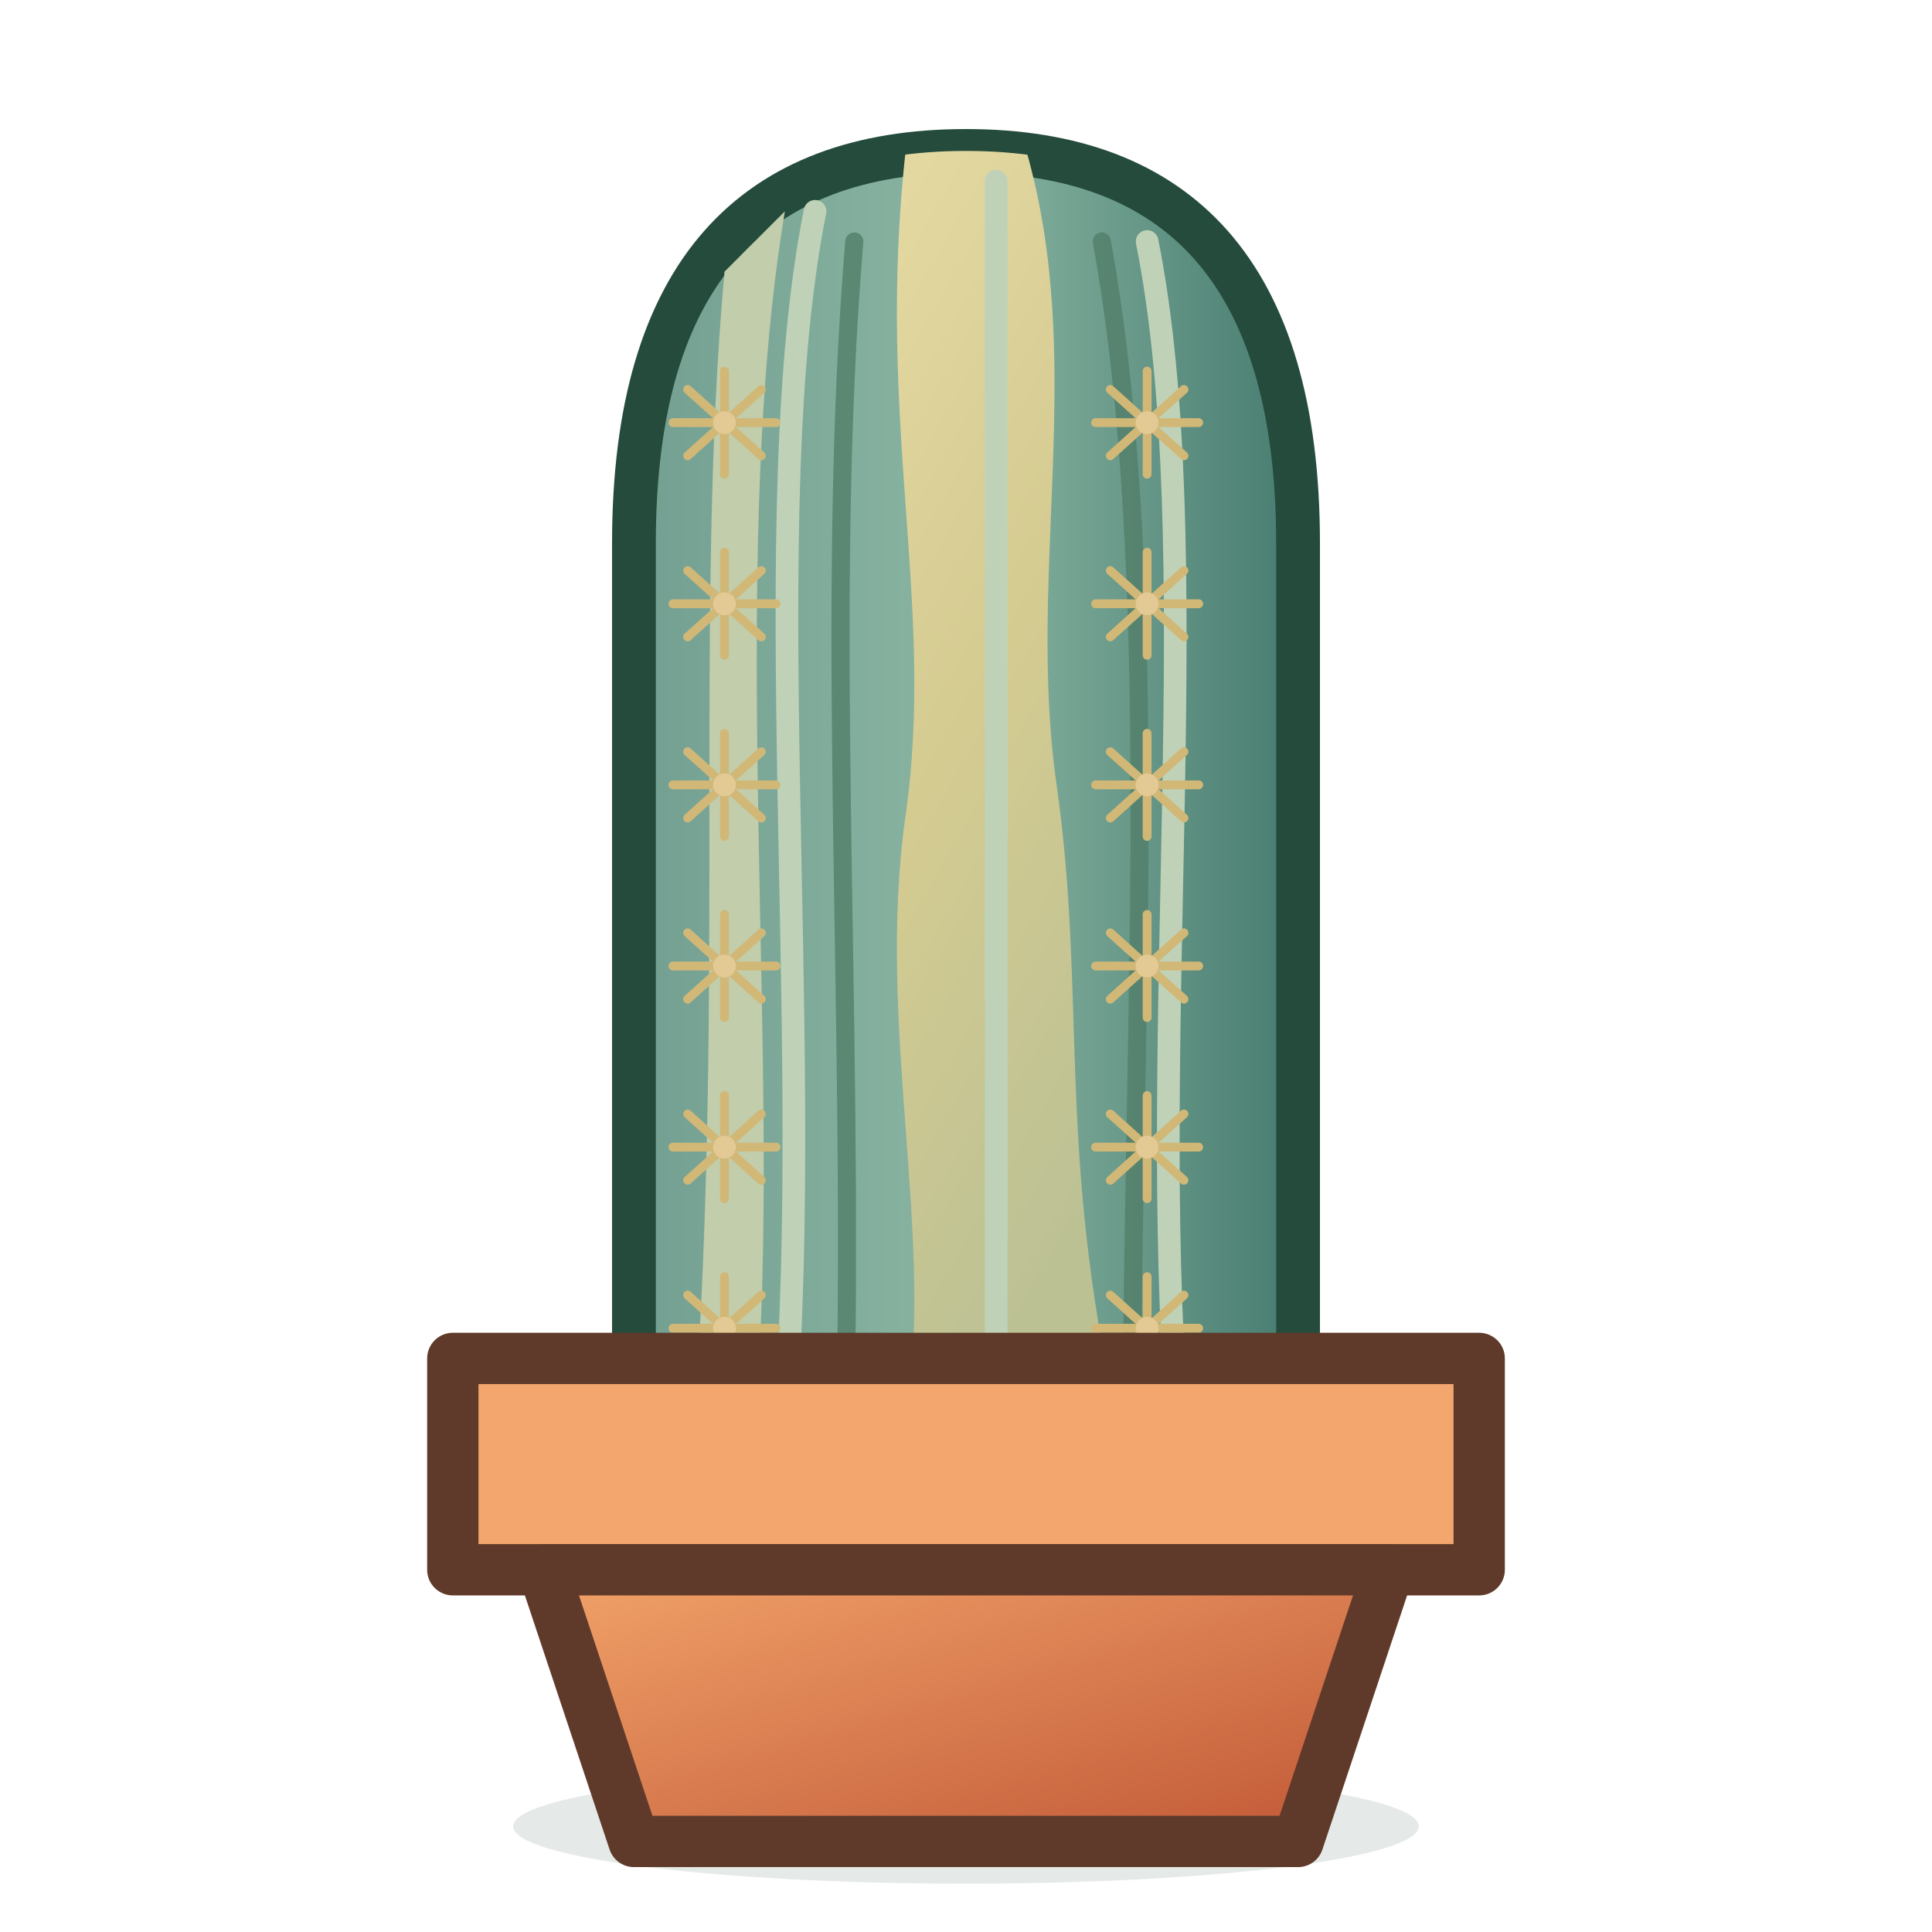
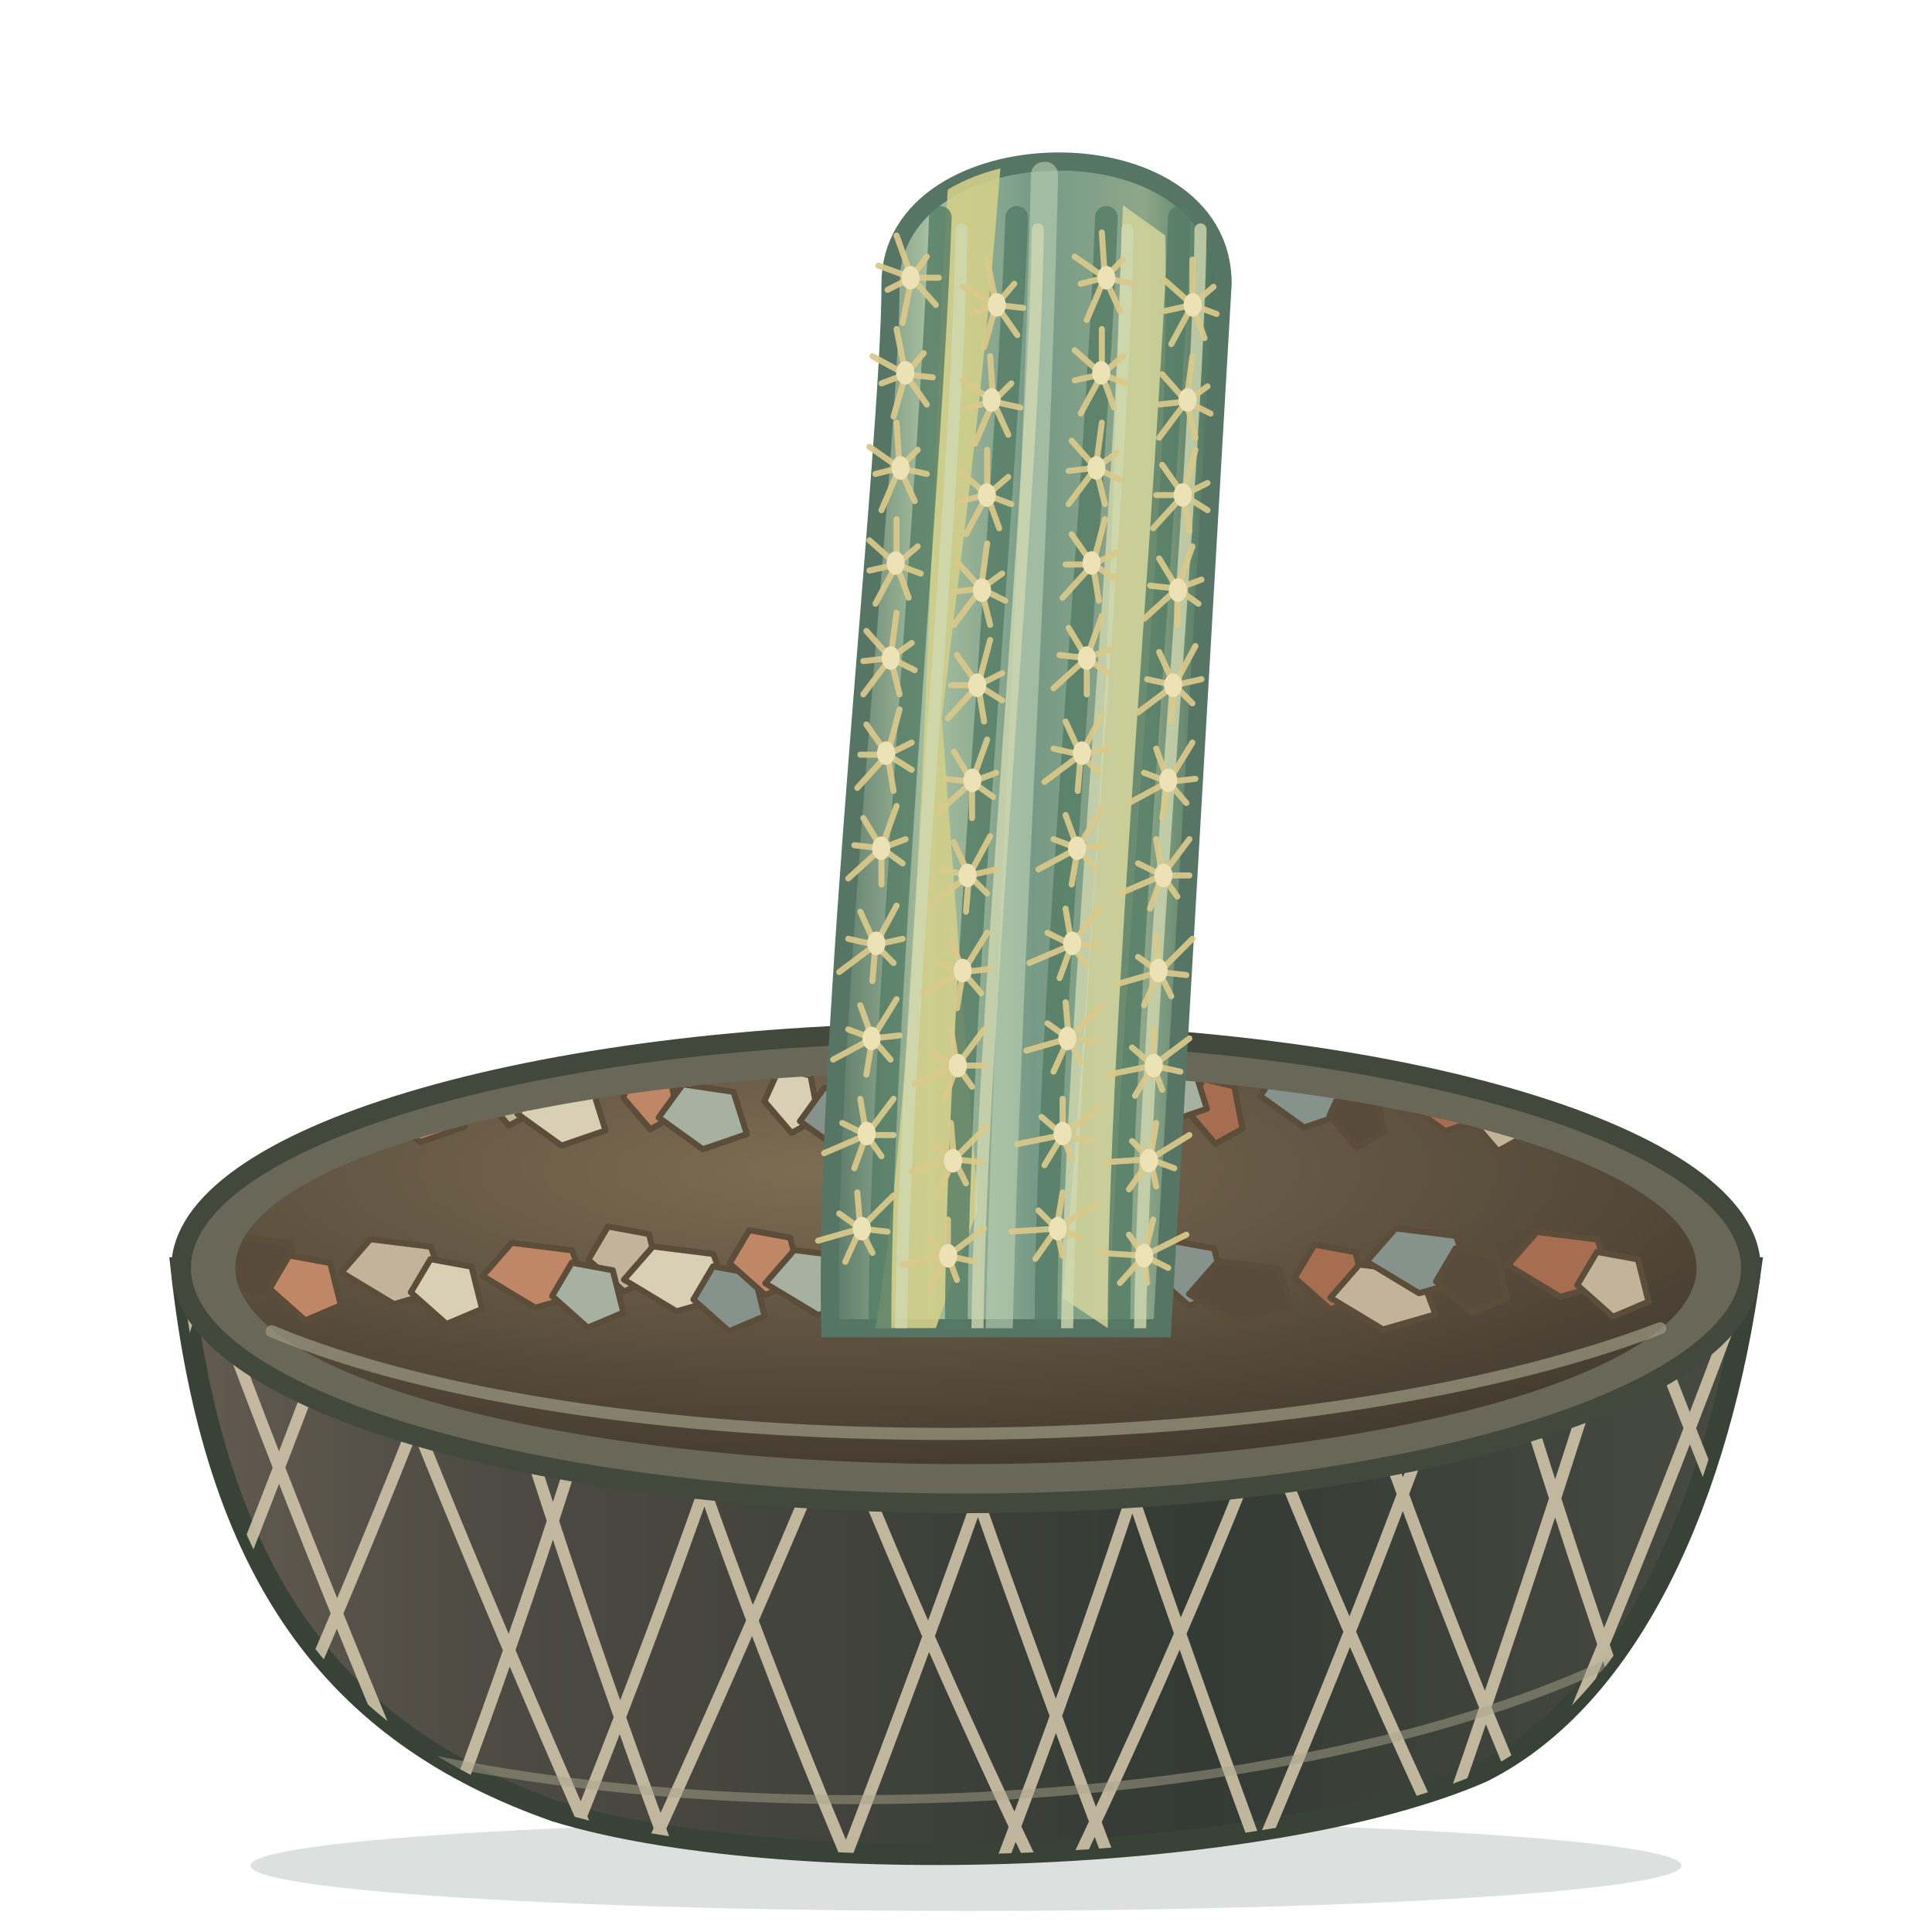
<svg xmlns="http://www.w3.org/2000/svg" viewBox="0 0 64 64" role="img" aria-labelledby="pilosocereus-pachycladus-variegated-title pilosocereus-pachycladus-variegated-description" data-plant-slug="pilosocereus-pachycladus-variegated" focusable="false">
  <defs>
-     <linearGradient id="pilo-pot" x1="0" x2="0.9" y1="0" y2="1">
-       <stop offset="0" stop-color="#f2a36a" />
-       <stop offset="1" stop-color="#c25a38" />
+     <linearGradient id="p19nov-blue-pot" x1="0" y1="0" x2="1" y2="0">
+       <stop stop-color="#645b50" />
+       <stop offset="0.2" stop-color="#4d4b43" />
+       <stop offset="0.65" stop-color="#343a34" />
+       <stop offset="1" stop-color="#494b42" />
    </linearGradient>
-     <linearGradient id="bluetorch-body" x1="0" y1="0" x2="1" y2="0">
-       <stop offset="0" stop-color="#739f92" />
-       <stop offset="0.5" stop-color="#8ab5a2" />
-       <stop offset="1" stop-color="#467c70" />
+     <radialGradient id="p19nov-blue-soil" cx="40%" cy="25%" r="80%">
+       <stop stop-color="#7d6d53" />
+       <stop offset="1" stop-color="#42392e" />
+     </radialGradient>
+     <linearGradient id="p19nov-blue-blue" x1="0" y1="0" x2="1" y2="0">
+       <stop stop-color="#597867" />
+       <stop offset="0.25" stop-color="#a7bfa0" />
+       <stop offset="0.52" stop-color="#779a86" />
+       <stop offset="0.8" stop-color="#8da78a" />
+       <stop offset="1" stop-color="#486f5a" />
    </linearGradient>
-     <clipPath id="bluetorch-clip" clipPathUnits="userSpaceOnUse">
-       <path d="M21 47V18c0-9 4-13 11-13s11 4 11 13v29Z" fill="none" stroke="none" stroke-width="1" stroke-linecap="round" stroke-linejoin="round" />
+     <linearGradient id="p19nov-blue-torch" x1="0" y1="0" x2="1" y2="0">
+       <stop stop-color="#385b3b" />
+       <stop offset="0.3" stop-color="#8da05f" />
+       <stop offset="0.6" stop-color="#4e754a" />
+       <stop offset="1" stop-color="#274d36" />
+     </linearGradient>
+     <clipPath id="p19nov-blue-pot-clip">
+       <path d="M6 42C7.1 52.1 11 57.4 18.4 60 25.9 62.3 42 61.8 49.1 58.7 54.1 56.2 57 49.4 58 42Z" />
    </clipPath>
-     <linearGradient id="bluetorch-cream" x1="0" y1="0" x2="0.3" y2="1">
-       <stop offset="0" stop-color="#e5d9a2" />
-       <stop offset="0.5" stop-color="#d4cb91" />
-       <stop offset="1" stop-color="#bcc194" />
-     </linearGradient>
-     <g id="pilosocereus-pachycladus-variegated-detail-1">
-       <path d="M-2.8 0H2.8M-2-1.8 2 1.8M-2 1.8 2-1.8M0-2.8V2.8" fill="none" stroke="#d2b877" stroke-width="0.48" stroke-linecap="round" stroke-linejoin="round" />
-       <ellipse cx="0" cy="0" rx="0.62" ry="0.62" fill="#e3c994" stroke="none" stroke-width="1" />
-     </g>
+     <clipPath id="p19nov-blue-soil-clip">
+       <ellipse cx="32" cy="42" rx="24.2" ry="6.5" />
+     </clipPath>
  </defs>
-   <ellipse cx="32" cy="60.5" rx="15" ry="1.9" fill="#244b3b" stroke="none" stroke-width="0" opacity="0.12" />
-   <ellipse cx="32" cy="45.5" rx="15" ry="2.1" fill="#745c45" stroke="none" stroke-width="1" />
-   <path d="M21 47V18c0-9 4-13 11-13s11 4 11 13v29Z" fill="url(#bluetorch-body)" stroke="#244b3b" stroke-width="1.45" stroke-linecap="round" stroke-linejoin="round" />
-   <g clip-path="url(#bluetorch-clip)">
-     <path d="M30 5c-1 9 1 15 0 22s1 14 0 20h7c-2-9-1-14-2-21s1-14-1-21Z" fill="url(#bluetorch-cream)" stroke="none" stroke-width="1" stroke-linecap="round" stroke-linejoin="round" />
-     <path d="M24 9c-1 11 0 24-1 38h2c1-11-1-28 1-40Z" fill="#c1cdab" stroke="none" stroke-width="1" stroke-linecap="round" stroke-linejoin="round" />
-     <path d="M27 7c-2 10 0 27-1 40m7-41v41M38 8c2 10 0 26 1 39" fill="none" stroke="#bfd2b8" stroke-width="0.75" stroke-linecap="round" stroke-linejoin="round" />
-     <path d="M28.3 8c-1 12 0 25-0.3 39m8.5-39c2 11 1 26 1 39" fill="none" stroke="#517e69" stroke-width="0.6" stroke-linecap="round" stroke-linejoin="round" stroke-opacity="0.8" />
-     <use href="#pilosocereus-pachycladus-variegated-detail-1" transform="translate(24 14) scale(0.61)" />
-     <use href="#pilosocereus-pachycladus-variegated-detail-1" transform="translate(38 14) scale(0.61)" />
-     <use href="#pilosocereus-pachycladus-variegated-detail-1" transform="translate(24 20) scale(0.61)" />
-     <use href="#pilosocereus-pachycladus-variegated-detail-1" transform="translate(38 20) scale(0.61)" />
-     <use href="#pilosocereus-pachycladus-variegated-detail-1" transform="translate(24 26) scale(0.61)" />
-     <use href="#pilosocereus-pachycladus-variegated-detail-1" transform="translate(38 26) scale(0.61)" />
-     <use href="#pilosocereus-pachycladus-variegated-detail-1" transform="translate(24 32) scale(0.61)" />
-     <use href="#pilosocereus-pachycladus-variegated-detail-1" transform="translate(38 32) scale(0.61)" />
-     <use href="#pilosocereus-pachycladus-variegated-detail-1" transform="translate(24 38) scale(0.61)" />
-     <use href="#pilosocereus-pachycladus-variegated-detail-1" transform="translate(38 38) scale(0.61)" />
-     <use href="#pilosocereus-pachycladus-variegated-detail-1" transform="translate(24 44) scale(0.61)" />
-     <use href="#pilosocereus-pachycladus-variegated-detail-1" transform="translate(38 44) scale(0.61)" />
+   <ellipse cx="32" cy="61.8" rx="23.7" ry="1.5" fill="#21372b" opacity="0.16" />
+   <path d="M6 42C7.1 52.1 11 57.4 18.4 60 25.9 62.3 42 61.8 49.1 58.7 54.1 56.2 57 49.4 58 42Z" fill="url(#p19nov-blue-pot)" stroke="#394237" stroke-width="0.7" />
+   <g clip-path="url(#p19nov-blue-pot-clip)">
+     <path d="M-7.4 42Q-10.54 52.5 -14.87 64 M-2.34 42Q-6.23 52.98 -11.61 64 M1.62 42Q-2.06 52.76 -7.15 64 M6.74 42Q3.68 52.16 -0.56 64 M11.73 42Q8.06 52.06 2.99 64 M15.7 42Q11.81 52.61 6.43 64 M20.89 42Q17.74 53 13.4 64 M25.8 42Q22.39 52.66 17.69 64 M29.79 42Q25.8 52.09 20.29 64 M35.03 42Q31.68 52.12 27.05 64 M39.87 42Q36.69 52.71 32.29 64 M43.88 42Q39.95 52.99 34.53 64 M49.17 42Q45.56 52.55 40.57 64 M53.93 42Q50.86 52.04 46.62 64 M57.98 42Q54.24 52.2 49.08 64 M63.31 42Q59.46 52.8 54.14 64 M67.99 42Q64.88 52.96 60.59 64 M-7.4 42Q-3.48 52.5 1.93 64 M-2.34 42Q1.29 52.98 6.32 64 M1.62 42Q4.69 52.76 8.93 64 M6.74 42Q10.46 52.16 15.59 64 M11.73 42Q15.6 52.06 20.94 64 M15.7 42Q18.83 52.61 23.14 64 M20.89 42Q24.34 53 29.11 64 M25.8 42Q29.78 52.66 35.29 64 M29.79 42Q33.1 52.09 37.67 64 M35.03 42Q38.25 52.12 42.68 64 M39.87 42Q43.82 52.71 49.27 64 M43.88 42Q47.45 52.99 52.38 64 M49.17 42Q52.25 52.55 56.51 64 M53.93 42Q57.71 52.04 62.92 64 M57.98 42Q61.8 52.2 67.07 64 M63.31 42Q66.41 52.8 70.68 64 M67.99 42Q71.51 52.96 76.38 64" fill="none" stroke="#d3c8ac" stroke-width="0.39" stroke-linecap="round" opacity="0.87" />
+     <path d="M11 57.5C24 61.1 43 60 53.5 55" fill="none" stroke="#aaa58d" stroke-width="0.3" stroke-linecap="round" opacity="0.48" />
  </g>
-   <path d="M15 45h34v7H15z" fill="#f3a66d" stroke="#5f3a2a" stroke-linejoin="round" stroke-width="1.7" />
-   <path d="m18 52 3 9h22l3-9Z" fill="url(#pilo-pot)" stroke="#5f3a2a" stroke-linejoin="round" stroke-width="1.7" />
+   <ellipse cx="32" cy="42" rx="26" ry="7.8" fill="#686758" stroke="#42483c" stroke-width="0.65" />
+   <ellipse cx="32" cy="42" rx="24.2" ry="6.5" fill="url(#p19nov-blue-soil)" />
+   <g clip-path="url(#p19nov-blue-soil-clip)" stroke="#5c4d3a" stroke-width="0.2" stroke-linejoin="round">
+     <path d="M6.6 36L7.1 34.9L8.13 35.15L8.4 36.55L7.5 37.05Z M49.95 41.91L50.91 40.81L52.91 41.06L53.43 42.46L51.69 42.96Z M46.42 36.42L47.22 35.32L48.9 35.57L49.34 36.97L47.88 37.47Z M42.89 42.33L43.54 41.23L44.9 41.48L45.25 42.88L44.07 43.38Z M39.36 36.84L39.85 35.74L40.89 35.99L41.16 37.39L40.26 37.89Z M34.71 42.75L35.67 41.65L37.67 41.9L38.19 43.3L36.45 43.8Z M31.18 37.26L31.98 36.16L33.66 36.41L34.1 37.81L32.64 38.31Z" fill="#a66d51" />
+     <path d="M19.49 41.73L20.14 40.63L21.5 40.88L21.85 42.28L20.67 42.78Z M15.96 36.24L16.45 35.14L17.49 35.39L17.76 36.79L16.86 37.29Z M11.31 42.15L12.27 41.05L14.27 41.3L14.79 42.7L13.05 43.2Z M7.78 36.66L8.58 35.56L10.26 35.81L10.7 37.21L9.24 37.71Z M52.25 42.57L52.9 41.47L54.26 41.72L54.61 43.12L53.43 43.62Z M48.72 37.08L49.22 35.98L50.25 36.23L50.52 37.63L49.62 38.13Z M44.07 42.99L45.03 41.89L47.03 42.14L47.55 43.54L45.81 44.04Z" fill="#c2b49a" />
+     <path d="M32.38 36.06L33.18 34.96L34.86 35.21L35.3 36.61L33.84 37.11Z M28.85 41.97L29.5 40.87L30.86 41.12L31.21 42.52L30.03 43.02Z M25.32 36.48L25.82 35.38L26.85 35.63L27.12 37.03L26.22 37.53Z M20.67 42.39L21.63 41.29L23.63 41.54L24.15 42.94L22.41 43.44Z M17.14 36.9L17.94 35.8L19.62 36.05L20.06 37.45L18.6 37.95Z M13.61 42.81L14.26 41.71L15.62 41.96L15.97 43.36L14.79 43.86Z M10.08 37.32L10.58 36.22L11.61 36.47L11.88 37.87L10.98 38.37Z" fill="#d8cfb5" />
+     <path d="M45.27 41.79L46.23 40.69L48.23 40.94L48.75 42.34L47.01 42.84Z M41.74 36.3L42.54 35.2L44.22 35.45L44.66 36.85L43.2 37.35Z M38.21 42.21L38.86 41.11L40.22 41.36L40.57 42.76L39.39 43.26Z M34.68 36.72L35.17 35.62L36.21 35.87L36.48 37.27L35.58 37.77Z M30.03 42.63L30.99 41.53L32.99 41.78L33.51 43.18L31.77 43.68Z M26.5 37.14L27.3 36.04L28.98 36.29L29.42 37.69L27.96 38.19Z M22.97 43.05L23.62 41.95L24.98 42.2L25.33 43.6L24.15 44.1Z" fill="#85938c" />
+     <path d="M11.28 36.12L11.78 35.02L12.81 35.27L13.08 36.67L12.18 37.17Z M6.63 42.03L7.59 40.93L9.59 41.18L10.11 42.58L8.37 43.08Z M51.1 36.54L51.9 35.44L53.58 35.69L54.02 37.09L52.56 37.59Z M47.57 42.45L48.22 41.35L49.58 41.6L49.93 43L48.75 43.5Z M44.04 36.96L44.54 35.86L45.57 36.11L45.84 37.51L44.94 38.01Z M39.39 42.87L40.35 41.77L42.35 42.02L42.87 43.42L41.13 43.92Z" fill="#594b3b" />
+     <path d="M24.17 41.85L24.82 40.75L26.18 41L26.53 42.4L25.35 42.9Z M20.64 36.36L21.13 35.26L22.17 35.51L22.44 36.91L21.54 37.41Z M15.99 42.27L16.95 41.17L18.95 41.42L19.47 42.82L17.73 43.32Z M12.46 36.78L13.26 35.68L14.94 35.93L15.38 37.33L13.92 37.83Z M8.93 42.69L9.58 41.59L10.94 41.84L11.29 43.24L10.11 43.74Z M53.4 37.2L53.89 36.1L54.93 36.35L55.2 37.75L54.3 38.25Z" fill="#bf8765" />
+     <path d="M37.06 36.18L37.86 35.08L39.54 35.33L39.98 36.73L38.52 37.23Z M33.53 42.09L34.18 40.99L35.54 41.24L35.89 42.64L34.71 43.14Z M30 36.6L30.49 35.5L31.53 35.75L31.8 37.15L30.9 37.65Z M25.35 42.51L26.31 41.41L28.31 41.66L28.83 43.06L27.09 43.56Z M21.82 37.02L22.62 35.92L24.3 36.17L24.74 37.57L23.28 38.07Z M18.29 42.93L18.94 41.83L20.3 42.08L20.65 43.48L19.47 43.98Z" fill="#a6b1a1" />
+   </g>
+   <path d="M9 44.1C20 48.7 43 48.6 55 44" fill="none" stroke="#9c9a83" stroke-width="0.4" stroke-linecap="round" opacity="0.7" />
+   <defs>
+     <clipPath id="p19nov-blue-blue-clip">
+       <path d="M27.5 44C27.3 34 29.5 14.8 29.5 9.4C29.5 4.1 40.5 3.9 40.5 9.4L38.5 44Z" />
+     </clipPath>
+   </defs>
+   <path d="M27.5 44C27.3 34 29.5 14.8 29.5 9.4C29.5 4.1 40.5 3.9 40.5 9.4L38.5 44Z" fill="url(#p19nov-blue-blue)" stroke="#567565" stroke-width="0.6" />
+   <g clip-path="url(#p19nov-blue-blue-clip)">
+     <path d="M33.2 4.8C32.5 13.8 31.9 17.8 31.2 23.8L32.4 40 31 44 29 44C30.7 34 30.8 13.8 31.5 4.8Z" fill="#d1cf8a" opacity="0.9" />
+     <path d="M37.2 6.8C36.8 15.8 37 21.8 35.2 43L36.7 44C37.7 23.8 38.8 15.8 38.6 7.8Z" fill="#d7d79c" opacity="0.82" />
+     <path d="M34.6 5.8C34.3 18.8 33.4 31 33.1 44" fill="none" stroke="#bdd2b6" stroke-width="0.9" stroke-linecap="round" opacity="0.6" />
+     <path d="M31.15 7.2C30.85 15.8 29.15 34 29.15 44" fill="none" stroke="#547c65" stroke-width="0.75" stroke-linecap="round" opacity="0.8" />
+     <path d="M31.85 7.6C31.75 15.8 29.95 34 29.85 44" fill="none" stroke="#d0d8b0" stroke-width="0.4" stroke-linecap="round" opacity="0.8" />
+     <path d="M33.68 7.2C33.38 15.8 31.68 34 31.68 44" fill="none" stroke="#547c65" stroke-width="0.75" stroke-linecap="round" opacity="0.8" />
+     <path d="M34.38 7.6C34.28 15.8 32.48 34 32.38 44" fill="none" stroke="#d0d8b0" stroke-width="0.4" stroke-linecap="round" opacity="0.8" />
+     <path d="M36.65 7.2C36.35 15.8 34.65 34 34.65 44" fill="none" stroke="#547c65" stroke-width="0.75" stroke-linecap="round" opacity="0.8" />
+     <path d="M37.35 7.6C37.25 15.8 35.45 34 35.35 44" fill="none" stroke="#d0d8b0" stroke-width="0.4" stroke-linecap="round" opacity="0.8" />
+     <path d="M39.07 7.2C38.77 15.8 37.07 34 37.07 44" fill="none" stroke="#547c65" stroke-width="0.75" stroke-linecap="round" opacity="0.8" />
+     <path d="M39.77 7.6C39.67 15.8 37.87 34 37.77 44" fill="none" stroke="#d0d8b0" stroke-width="0.4" stroke-linecap="round" opacity="0.8" />
+   </g>
+   <path d="M30.2 9.2l0.9 0M30.2 9.2l0.8 0.9M30.2 9.2l-0.3 1.5M30.2 9.2l-0.8 0.4M30.2 9.2l-1.1 -0.4M30.2 9.2l-0.5 -1.4M30.2 9.2l0.5 -0.7 M33 10.1l0.9 0.1M33 10.1l0.7 1M33 10.1l-0.4 1.4M33 10.1l-0.8 0.3M33 10.1l-1.1 -0.6M33 10.1l-0.3 -1.5M33 10.1l0.6 -0.7 M36.6 9.2l0.9 0.2M36.6 9.2l0.5 1.1M36.6 9.2l-0.6 1.4M36.6 9.2l-0.8 0.2M36.6 9.2l-1 -0.7M36.6 9.2l-0.1 -1.5M36.6 9.2l0.6 -0.6 M39.5 10.1l0.8 0.3M39.5 10.1l0.4 1.1M39.5 10.1l-0.7 1.3M39.5 10.1l-0.9 0.2M39.5 10.1l-0.9 -0.8M39.5 10.1l0 -1.5M39.5 10.1l0.7 -0.6 M30 12.4l0.9 0.1M30 12.4l0.7 1M30 12.4l-0.4 1.4M30 12.4l-0.8 0.3M30 12.4l-1.1 -0.6M30 12.4l-0.3 -1.5M30 12.4l0.6 -0.7 M32.9 13.3l0.9 0.2M32.9 13.3l0.5 1.1M32.9 13.3l-0.6 1.4M32.9 13.3l-0.8 0.2M32.9 13.3l-1 -0.7M32.9 13.3l-0.1 -1.5M32.9 13.3l0.6 -0.6 M36.5 12.4l0.8 0.3M36.5 12.4l0.4 1.1M36.5 12.4l-0.7 1.3M36.5 12.4l-0.9 0.2M36.5 12.4l-0.9 -0.8M36.5 12.4l0 -1.5M36.5 12.4l0.7 -0.6 M39.3 13.3l0.8 0.4M39.3 13.3l0.3 1.2M39.3 13.3l-0.9 1.2M39.3 13.3l-0.9 0.1M39.3 13.3l-0.8 -0.9M39.3 13.3l0.2 -1.5M39.3 13.3l0.7 -0.5 M29.8 15.5l0.9 0.2M29.8 15.5l0.5 1.1M29.8 15.5l-0.6 1.4M29.8 15.5l-0.8 0.2M29.8 15.5l-1 -0.7M29.8 15.5l-0.1 -1.5M29.8 15.5l0.6 -0.6 M32.7 16.4l0.8 0.3M32.7 16.4l0.4 1.1M32.7 16.4l-0.7 1.3M32.7 16.4l-0.9 0.2M32.7 16.4l-0.9 -0.8M32.7 16.4l0 -1.5M32.7 16.4l0.7 -0.6 M36.3 15.5l0.8 0.4M36.3 15.5l0.3 1.2M36.3 15.5l-0.9 1.2M36.3 15.5l-0.9 0.1M36.3 15.5l-0.8 -0.9M36.3 15.5l0.2 -1.5M36.3 15.5l0.7 -0.5 M39.2 16.4l0.8 0.5M39.2 16.4l0.2 1.2M39.2 16.4l-1 1.1M39.2 16.4l-0.9 0M39.2 16.4l-0.7 -1M39.2 16.4l0.4 -1.5M39.2 16.4l0.8 -0.4 M29.7 18.7l0.8 0.3M29.7 18.7l0.4 1.1M29.7 18.7l-0.7 1.3M29.7 18.7l-0.9 0.2M29.7 18.7l-0.9 -0.8M29.7 18.7l0 -1.5M29.7 18.7l0.7 -0.6 M32.5 19.5l0.8 0.4M32.5 19.5l0.3 1.2M32.5 19.5l-0.9 1.2M32.5 19.5l-0.9 0.1M32.5 19.5l-0.8 -0.9M32.5 19.5l0.2 -1.5M32.5 19.5l0.7 -0.5 M36.2 18.7l0.8 0.5M36.2 18.7l0.2 1.2M36.2 18.7l-1 1.1M36.2 18.7l-0.9 0M36.2 18.7l-0.7 -1M36.2 18.7l0.4 -1.5M36.2 18.7l0.8 -0.4 M39 19.5l0.7 0.5M39 19.5l0 1.2M39 19.5l-1.1 1M39 19.5l-0.9 -0.1M39 19.5l-0.6 -1M39 19.5l0.5 -1.4M39 19.5l0.8 -0.3 M29.5 21.8l0.8 0.4M29.5 21.8l0.3 1.2M29.5 21.8l-0.9 1.2M29.5 21.8l-0.9 0.1M29.5 21.8l-0.8 -0.9M29.5 21.8l0.2 -1.5M29.5 21.8l0.7 -0.5 M32.4 22.7l0.8 0.5M32.4 22.7l0.2 1.2M32.4 22.7l-1 1.1M32.4 22.7l-0.9 0M32.4 22.7l-0.7 -1M32.4 22.7l0.4 -1.5M32.4 22.7l0.8 -0.4 M36 21.8l0.7 0.5M36 21.8l0 1.2M36 21.8l-1.1 1M36 21.8l-0.9 -0.1M36 21.8l-0.6 -1M36 21.8l0.5 -1.4M36 21.8l0.8 -0.3 M38.9 22.7l0.6 0.6M38.9 22.7l-0.1 1.2M38.9 22.7l-1.2 0.9M38.9 22.7l-0.9 -0.2M38.9 22.7l-0.5 -1.1M38.9 22.7l0.7 -1.3M38.9 22.7l0.9 -0.2 M29.4 25l0.8 0.5M29.4 25l0.2 1.2M29.4 25l-1 1.1M29.4 25l-0.9 0M29.4 25l-0.7 -1M29.4 25l0.4 -1.5M29.4 25l0.8 -0.4 M32.2 25.9l0.7 0.5M32.2 25.9l0 1.2M32.2 25.9l-1.1 1M32.2 25.9l-0.9 -0.1M32.2 25.9l-0.6 -1M32.2 25.9l0.5 -1.4M32.2 25.9l0.8 -0.3 M35.8 25l0.6 0.6M35.8 25l-0.1 1.2M35.8 25l-1.2 0.9M35.8 25l-0.9 -0.2M35.8 25l-0.5 -1.1M35.8 25l0.7 -1.3M35.8 25l0.9 -0.2 M38.7 25.9l0.6 0.7M38.7 25.9l-0.2 1.2M38.7 25.9l-1.3 0.7M38.7 25.9l-0.8 -0.3M38.7 25.9l-0.4 -1.1M38.7 25.9l0.8 -1.3M38.7 25.9l0.9 -0.1 M29.2 28.1l0.7 0.5M29.2 28.1l0 1.2M29.2 28.1l-1.1 1M29.2 28.1l-0.9 -0.1M29.2 28.1l-0.6 -1M29.2 28.1l0.5 -1.4M29.2 28.1l0.8 -0.3 M32.1 29l0.6 0.6M32.1 29l-0.1 1.2M32.1 29l-1.2 0.9M32.1 29l-0.9 -0.2M32.1 29l-0.5 -1.1M32.1 29l0.7 -1.3M32.1 29l0.9 -0.2 M35.7 28.1l0.6 0.7M35.7 28.1l-0.2 1.2M35.7 28.1l-1.3 0.7M35.7 28.1l-0.8 -0.3M35.7 28.1l-0.4 -1.1M35.7 28.1l0.8 -1.3M35.7 28.1l0.9 -0.1 M38.5 29l0.5 0.7M38.5 29l-0.4 1.1M38.5 29l-1.4 0.6M38.5 29l-0.8 -0.4M38.5 29l-0.2 -1.2M38.5 29l0.9 -1.2M38.5 29l0.9 0 M29 31.3l0.6 0.6M29 31.3l-0.1 1.2M29 31.3l-1.2 0.9M29 31.3l-0.9 -0.2M29 31.3l-0.5 -1.1M29 31.3l0.7 -1.3M29 31.3l0.9 -0.2 M31.9 32.2l0.6 0.7M31.9 32.2l-0.2 1.2M31.9 32.2l-1.3 0.7M31.9 32.2l-0.8 -0.3M31.9 32.2l-0.4 -1.1M31.9 32.2l0.8 -1.3M31.9 32.2l0.9 -0.1 M35.5 31.3l0.5 0.7M35.5 31.3l-0.4 1.1M35.5 31.3l-1.4 0.6M35.5 31.3l-0.8 -0.4M35.5 31.3l-0.2 -1.2M35.5 31.3l0.9 -1.2M35.5 31.3l0.9 0 M38.4 32.2l0.4 0.8M38.4 32.2l-0.5 1.1M38.4 32.2l-1.4 0.4M38.4 32.2l-0.7 -0.5M38.4 32.2l-0.1 -1.2M38.4 32.2l1.1 -1.1M38.4 32.2l0.9 0.1 M28.9 34.4l0.6 0.7M28.9 34.4l-0.2 1.2M28.9 34.4l-1.3 0.7M28.9 34.4l-0.8 -0.3M28.9 34.4l-0.4 -1.1M28.9 34.4l0.8 -1.3M28.9 34.4l0.9 -0.1 M31.7 35.3l0.5 0.7M31.7 35.3l-0.4 1.1M31.7 35.3l-1.4 0.6M31.7 35.3l-0.8 -0.4M31.7 35.3l-0.2 -1.2M31.7 35.3l0.9 -1.2M31.7 35.3l0.9 0 M35.4 34.4l0.4 0.8M35.4 34.4l-0.5 1.1M35.4 34.4l-1.4 0.4M35.4 34.4l-0.7 -0.5M35.4 34.4l-0.1 -1.2M35.4 34.4l1.1 -1.1M35.4 34.4l0.9 0.1 M38.2 35.3l0.3 0.8M38.2 35.3l-0.6 1M38.2 35.3l-1.5 0.3M38.2 35.3l-0.7 -0.6M38.2 35.3l0 -1.2M38.2 35.3l1.2 -0.9M38.2 35.3l0.9 0.2 M28.7 37.6l0.5 0.7M28.7 37.6l-0.4 1.1M28.7 37.6l-1.4 0.6M28.7 37.6l-0.8 -0.4M28.7 37.6l-0.2 -1.2M28.7 37.6l0.9 -1.2M28.7 37.6l0.9 0 M31.6 38.4l0.4 0.8M31.6 38.4l-0.5 1.1M31.6 38.4l-1.4 0.4M31.6 38.4l-0.7 -0.5M31.6 38.4l-0.1 -1.2M31.6 38.4l1.1 -1.1M31.6 38.4l0.9 0.1 M35.2 37.6l0.3 0.8M35.2 37.6l-0.6 1M35.2 37.6l-1.5 0.3M35.2 37.6l-0.7 -0.6M35.2 37.6l0 -1.2M35.2 37.6l1.2 -0.9M35.2 37.6l0.9 0.2 M38.1 38.4l0.2 0.9M38.1 38.4l-0.7 1M38.1 38.4l-1.5 0.1M38.1 38.4l-0.6 -0.6M38.1 38.4l0.2 -1.2M38.1 38.4l1.3 -0.8M38.1 38.4l0.8 0.3 M28.5 40.7l0.4 0.8M28.5 40.7l-0.5 1.1M28.5 40.7l-1.4 0.4M28.5 40.7l-0.7 -0.5M28.5 40.7l-0.1 -1.2M28.5 40.7l1.1 -1.1M28.5 40.7l0.9 0.1 M31.4 41.6l0.3 0.8M31.4 41.6l-0.6 1M31.4 41.6l-1.5 0.3M31.4 41.6l-0.7 -0.6M31.4 41.6l0 -1.2M31.4 41.6l1.2 -0.9M31.4 41.6l0.9 0.2 M35 40.7l0.2 0.9M35 40.7l-0.7 1M35 40.7l-1.5 0.1M35 40.7l-0.6 -0.6M35 40.7l0.2 -1.2M35 40.7l1.3 -0.8M35 40.7l0.8 0.3 M37.9 41.6l0.1 0.9M37.9 41.6l-0.8 0.9M37.9 41.6l-1.5 -0.1M37.9 41.6l-0.5 -0.7M37.9 41.6l0.3 -1.2M37.9 41.6l1.4 -0.7M37.9 41.6l0.8 0.4" fill="none" stroke="#d9c88a" stroke-width="0.2" stroke-linecap="round" opacity="0.93" />
+   <path d="M29.86 9.2a0.3 0.39 0 1 0 0.6 0a0.3 0.39 0 1 0 -0.6 0Z M32.72 10.1a0.3 0.39 0 1 0 0.6 0a0.3 0.39 0 1 0 -0.6 0Z M36.35 9.2a0.3 0.39 0 1 0 0.6 0a0.3 0.39 0 1 0 -0.6 0Z M39.21 10.1a0.3 0.39 0 1 0 0.6 0a0.3 0.39 0 1 0 -0.6 0Z M29.69 12.35a0.3 0.39 0 1 0 0.6 0a0.3 0.39 0 1 0 -0.6 0Z M32.55 13.25a0.3 0.39 0 1 0 0.6 0a0.3 0.39 0 1 0 -0.6 0Z M36.18 12.35a0.3 0.39 0 1 0 0.6 0a0.3 0.39 0 1 0 -0.6 0Z M39.04 13.25a0.3 0.39 0 1 0 0.6 0a0.3 0.39 0 1 0 -0.6 0Z M29.53 15.5a0.3 0.39 0 1 0 0.6 0a0.3 0.39 0 1 0 -0.6 0Z M32.39 16.4a0.3 0.39 0 1 0 0.6 0a0.3 0.39 0 1 0 -0.6 0Z M36.02 15.5a0.3 0.39 0 1 0 0.6 0a0.3 0.39 0 1 0 -0.6 0Z M38.88 16.4a0.3 0.39 0 1 0 0.6 0a0.3 0.39 0 1 0 -0.6 0Z M29.37 18.65a0.3 0.39 0 1 0 0.6 0a0.3 0.39 0 1 0 -0.6 0Z M32.23 19.55a0.3 0.39 0 1 0 0.6 0a0.3 0.39 0 1 0 -0.6 0Z M35.86 18.65a0.3 0.39 0 1 0 0.6 0a0.3 0.39 0 1 0 -0.6 0Z M38.72 19.55a0.3 0.39 0 1 0 0.6 0a0.3 0.39 0 1 0 -0.6 0Z M29.21 21.8a0.3 0.39 0 1 0 0.6 0a0.3 0.39 0 1 0 -0.6 0Z M32.07 22.7a0.3 0.39 0 1 0 0.6 0a0.3 0.39 0 1 0 -0.6 0Z M35.7 21.8a0.3 0.39 0 1 0 0.6 0a0.3 0.39 0 1 0 -0.6 0Z M38.56 22.7a0.3 0.39 0 1 0 0.6 0a0.3 0.39 0 1 0 -0.6 0Z M29.05 24.95a0.3 0.39 0 1 0 0.6 0a0.3 0.39 0 1 0 -0.6 0Z M31.91 25.85a0.3 0.39 0 1 0 0.6 0a0.3 0.39 0 1 0 -0.6 0Z M35.54 24.95a0.3 0.39 0 1 0 0.6 0a0.3 0.39 0 1 0 -0.6 0Z M38.4 25.85a0.3 0.39 0 1 0 0.6 0a0.3 0.39 0 1 0 -0.6 0Z M28.89 28.1a0.3 0.39 0 1 0 0.6 0a0.3 0.39 0 1 0 -0.6 0Z M31.75 29a0.3 0.39 0 1 0 0.6 0a0.3 0.39 0 1 0 -0.6 0Z M35.38 28.1a0.3 0.39 0 1 0 0.6 0a0.3 0.39 0 1 0 -0.6 0Z M38.24 29a0.3 0.39 0 1 0 0.6 0a0.3 0.39 0 1 0 -0.6 0Z M28.73 31.25a0.3 0.39 0 1 0 0.6 0a0.3 0.39 0 1 0 -0.6 0Z M31.59 32.15a0.3 0.39 0 1 0 0.6 0a0.3 0.39 0 1 0 -0.6 0Z M35.22 31.25a0.3 0.39 0 1 0 0.6 0a0.3 0.39 0 1 0 -0.6 0Z M38.08 32.15a0.3 0.39 0 1 0 0.6 0a0.3 0.39 0 1 0 -0.6 0Z M28.57 34.4a0.3 0.39 0 1 0 0.6 0a0.3 0.39 0 1 0 -0.6 0Z M31.43 35.3a0.3 0.39 0 1 0 0.6 0a0.3 0.39 0 1 0 -0.6 0Z M35.06 34.4a0.3 0.39 0 1 0 0.6 0a0.3 0.39 0 1 0 -0.6 0Z M37.92 35.3a0.3 0.39 0 1 0 0.6 0a0.3 0.39 0 1 0 -0.6 0Z M28.41 37.55a0.3 0.39 0 1 0 0.6 0a0.3 0.39 0 1 0 -0.6 0Z M31.27 38.45a0.3 0.39 0 1 0 0.6 0a0.3 0.39 0 1 0 -0.6 0Z M34.9 37.55a0.3 0.39 0 1 0 0.6 0a0.3 0.39 0 1 0 -0.6 0Z M37.76 38.45a0.3 0.39 0 1 0 0.6 0a0.3 0.39 0 1 0 -0.6 0Z M28.25 40.7a0.3 0.39 0 1 0 0.6 0a0.3 0.39 0 1 0 -0.6 0Z M31.11 41.6a0.3 0.39 0 1 0 0.6 0a0.3 0.39 0 1 0 -0.6 0Z M34.74 40.7a0.3 0.39 0 1 0 0.6 0a0.3 0.39 0 1 0 -0.6 0Z M37.6 41.6a0.3 0.39 0 1 0 0.6 0a0.3 0.39 0 1 0 -0.6 0Z" fill="#ede2b5" />
</svg>
